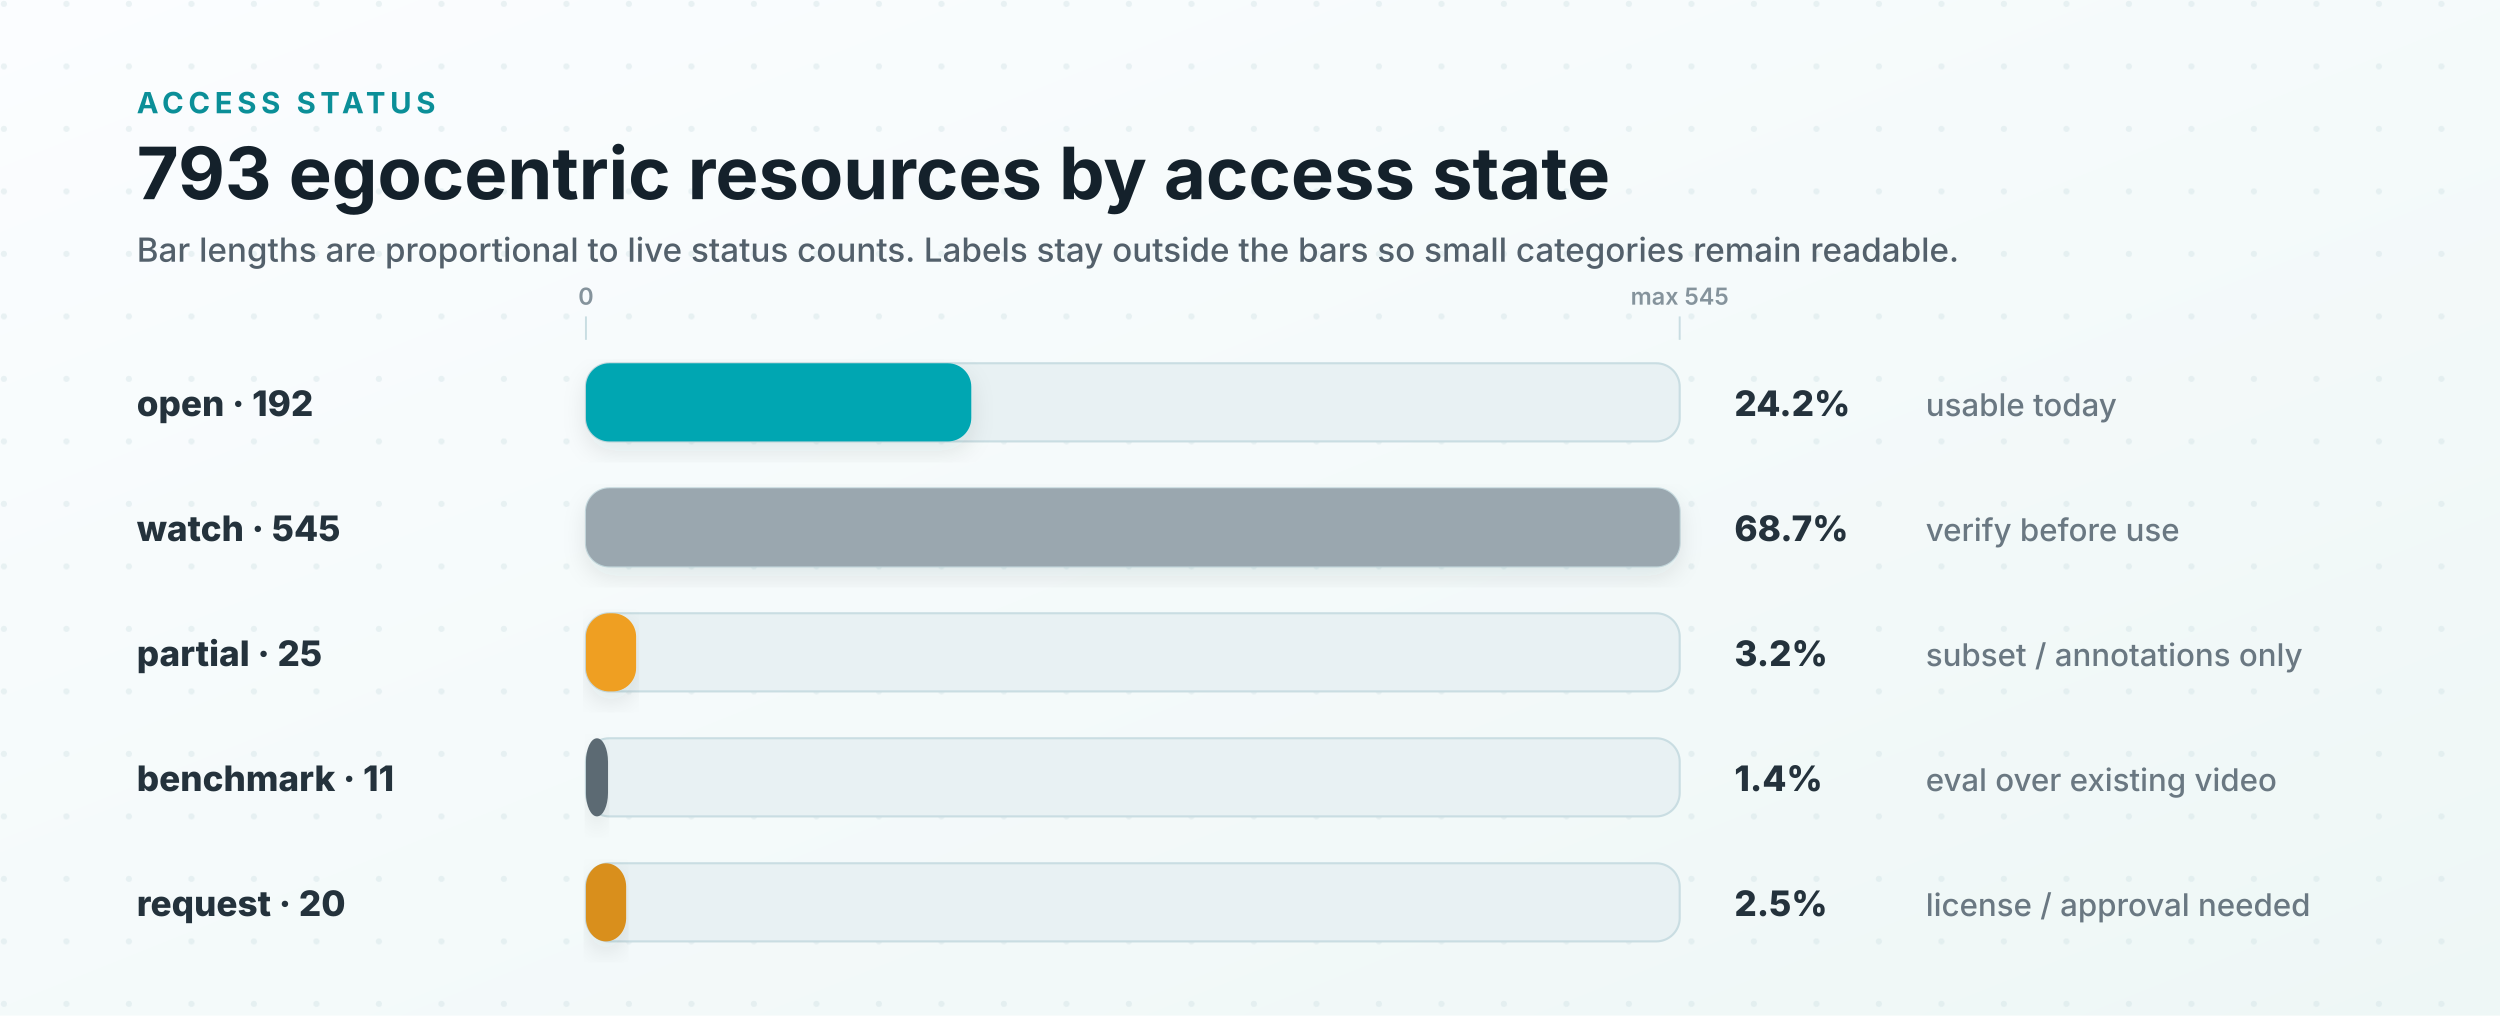
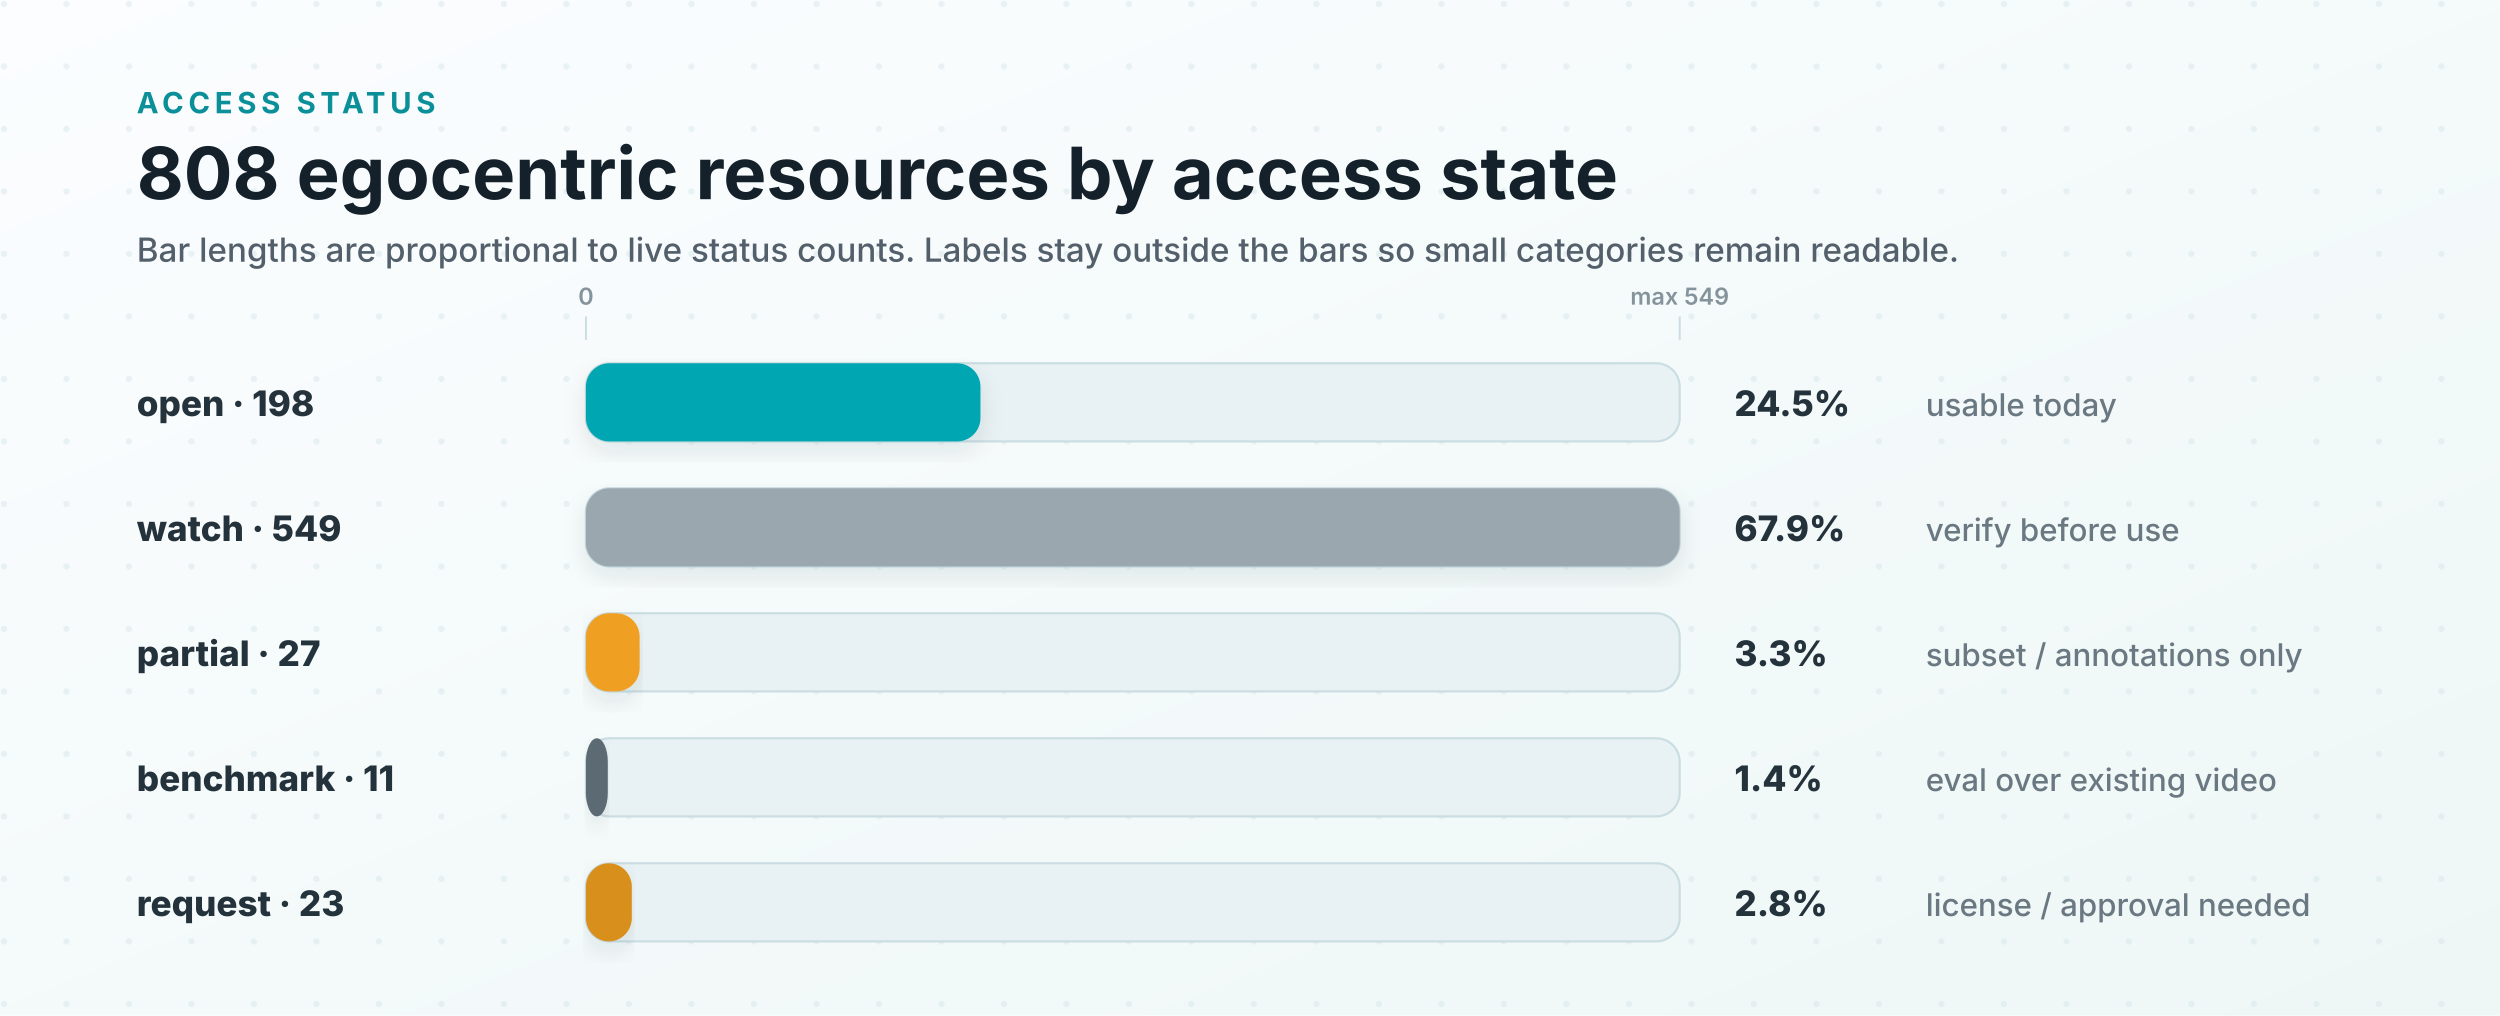
<svg xmlns="http://www.w3.org/2000/svg" viewBox="0 0 1280 520" role="img" aria-labelledby="title desc">
  <defs>
    <linearGradient id="bg" x1="0" x2="1" y1="0" y2="1">
      <stop offset="0" stop-color="#fbfdff" />
      <stop offset="1" stop-color="#eef7f6" />
    </linearGradient>
    <pattern id="dots" width="32" height="32" patternUnits="userSpaceOnUse">
      <circle cx="2" cy="2" r="1.6" fill="#cfe0e4" opacity="0.4" />
    </pattern>
    <filter id="shadow" x="-6%" y="-18%" width="112%" height="145%">
      <feDropShadow dx="0" dy="5" stdDeviation="6" flood-color="#0f2a33" flood-opacity="0.10" />
    </filter>
    <style>
      .ink { fill: #14212b; }
      .kicker { font: 700 15px system-ui, -apple-system, "Segoe UI", sans-serif; fill: #0b8f98; letter-spacing: .16em; }
      .title { font: 700 37px system-ui, -apple-system, "Segoe UI", sans-serif; }
      .subtitle { font: 500 17px system-ui, -apple-system, "Segoe UI", sans-serif; fill: #53606b; }
      .rowlabel { font: 760 18px system-ui, -apple-system, "Segoe UI", sans-serif; fill: #24323c; }
      .value { font: 760 18px system-ui, -apple-system, "Segoe UI", sans-serif; fill: #24323c; }
      .gloss { font: 520 16px system-ui, -apple-system, "Segoe UI", sans-serif; fill: #6a7882; }
      .rail { fill: #e8f1f3; stroke: #c9dde2; stroke-width: 1.1; }
      .fill { filter: url(#shadow); }
      .scale { font: 620 12px system-ui, -apple-system, "Segoe UI", sans-serif; fill: #85939c; }
      .tick { stroke: #c9dde2; stroke-width: 1; }
    </style>
  </defs>
  <rect width="1280" height="520" fill="url(#bg)" />
  <rect width="1280" height="520" fill="url(#dots)" />
  <text class="kicker" x="70" y="58">ACCESS STATUS</text>
-   <text class="title ink" x="70" y="102">793 egocentric resources by access state</text>
+   <text class="title ink" x="70" y="102">808 egocentric resources by access state</text>
  <text class="subtitle" x="70" y="134">Bar lengths are proportional to live status counts. Labels stay outside the bars so small categories remain readable.</text>
  <line class="tick" x1="300" y1="162" x2="300" y2="174" />
  <line class="tick" x1="860.0" y1="162" x2="860.0" y2="174" />
  <text class="scale" x="300" y="156" text-anchor="middle">0</text>
-   <text class="scale" x="860.0" y="156" text-anchor="middle">max 545</text>
+   <text class="scale" x="860.0" y="156" text-anchor="middle">max 549</text>
  <g>
-     <text class="rowlabel" x="70" y="213">open · 192</text>
+     <text class="rowlabel" x="70" y="213">open · 198</text>
    <rect class="rail" x="300" y="186" width="560" height="40" rx="12" />
-     <rect class="fill" x="300" y="186" width="197.3" height="40" rx="12" fill="#00a6b2" />
-     <text class="value" x="888.0" y="213">24.2%</text>
+     <rect class="fill" x="300" y="186" width="202" height="40" rx="12" fill="#00a6b2" />
+     <text class="value" x="888.0" y="213">24.5%</text>
    <text class="gloss" x="986.0" y="213">usable today</text>
  </g>
  <g>
-     <text class="rowlabel" x="70" y="277">watch · 545</text>
+     <text class="rowlabel" x="70" y="277">watch · 549</text>
    <rect class="rail" x="300" y="250" width="560" height="40" rx="12" />
    <rect class="fill" x="300" y="250" width="560" height="40" rx="12" fill="#9aa7af" />
-     <text class="value" x="888.0" y="277">68.7%</text>
+     <text class="value" x="888.0" y="277">67.9%</text>
    <text class="gloss" x="986.0" y="277">verify before use</text>
  </g>
  <g>
-     <text class="rowlabel" x="70" y="341">partial · 25</text>
+     <text class="rowlabel" x="70" y="341">partial · 27</text>
    <rect class="rail" x="300" y="314" width="560" height="40" rx="12" />
-     <rect class="fill" x="300" y="314" width="25.7" height="40" rx="12" fill="#ef9f24" />
-     <text class="value" x="888.0" y="341">3.2%</text>
+     <rect class="fill" x="300" y="314" width="27.5" height="40" rx="12" fill="#ef9f24" />
+     <text class="value" x="888.0" y="341">3.3%</text>
    <text class="gloss" x="986.0" y="341">subset / annotations only</text>
  </g>
  <g>
    <text class="rowlabel" x="70" y="405">benchmark · 11</text>
    <rect class="rail" x="300" y="378" width="560" height="40" rx="12" />
-     <rect class="fill" x="300" y="378" width="11.3" height="40" rx="12" fill="#5b6b73" />
+     <rect class="fill" x="300" y="378" width="11.2" height="40" rx="12" fill="#5b6b73" />
    <text class="value" x="888.0" y="405">1.4%</text>
    <text class="gloss" x="986.0" y="405">eval over existing video</text>
  </g>
  <g>
-     <text class="rowlabel" x="70" y="469">request · 20</text>
+     <text class="rowlabel" x="70" y="469">request · 23</text>
    <rect class="rail" x="300" y="442" width="560" height="40" rx="12" />
-     <rect class="fill" x="300" y="442" width="20.6" height="40" rx="12" fill="#d98f1f" />
-     <text class="value" x="888.0" y="469">2.5%</text>
+     <rect class="fill" x="300" y="442" width="23.5" height="40" rx="12" fill="#d98f1f" />
+     <text class="value" x="888.0" y="469">2.8%</text>
    <text class="gloss" x="986.0" y="469">license / approval needed</text>
  </g>
</svg>
